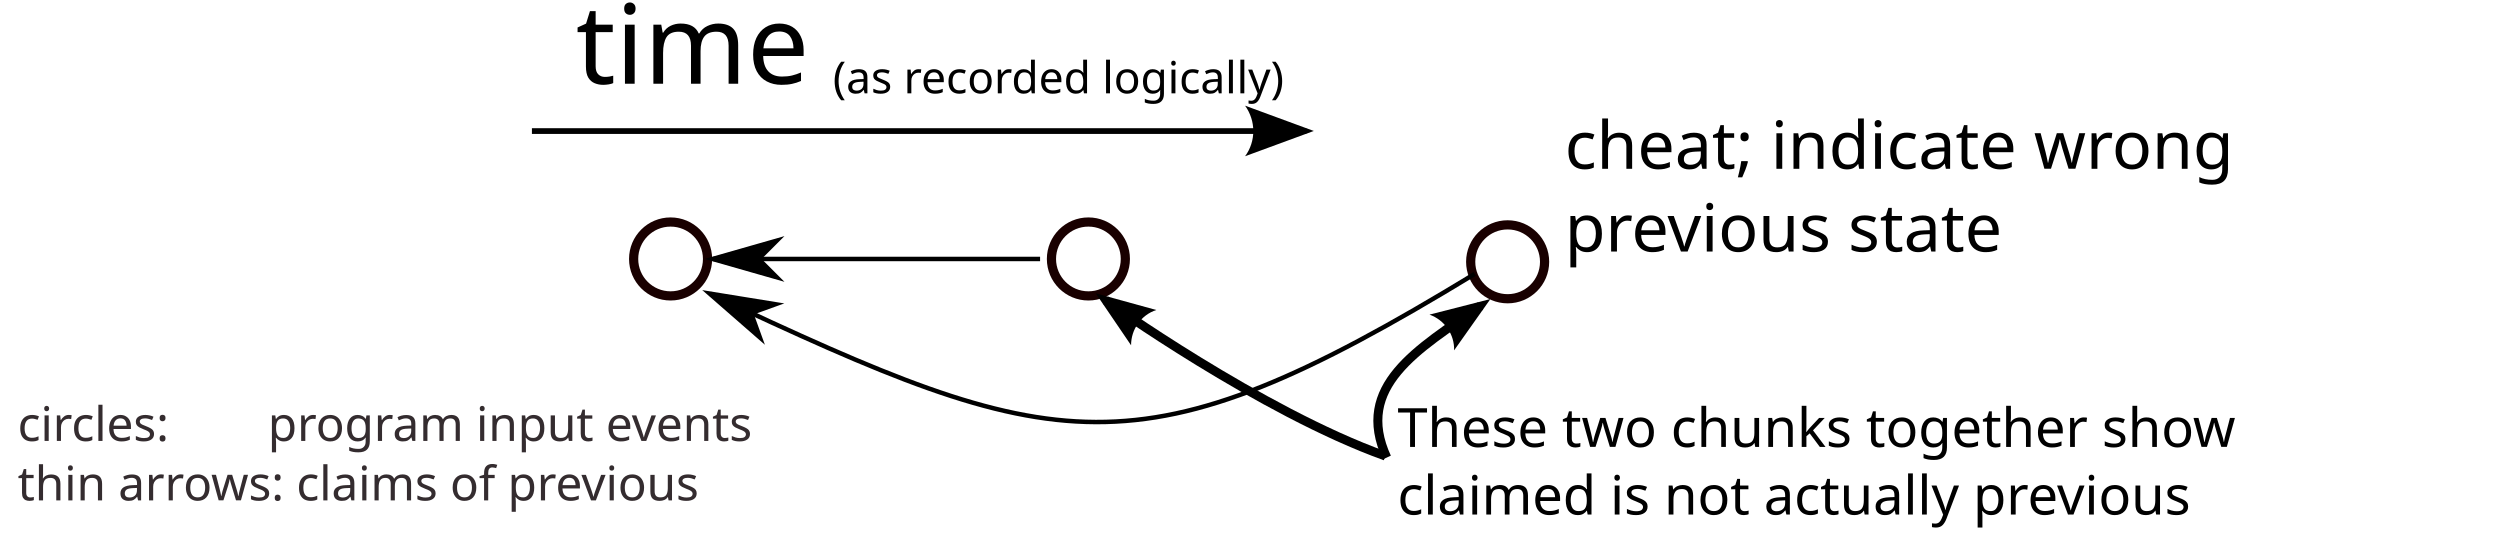
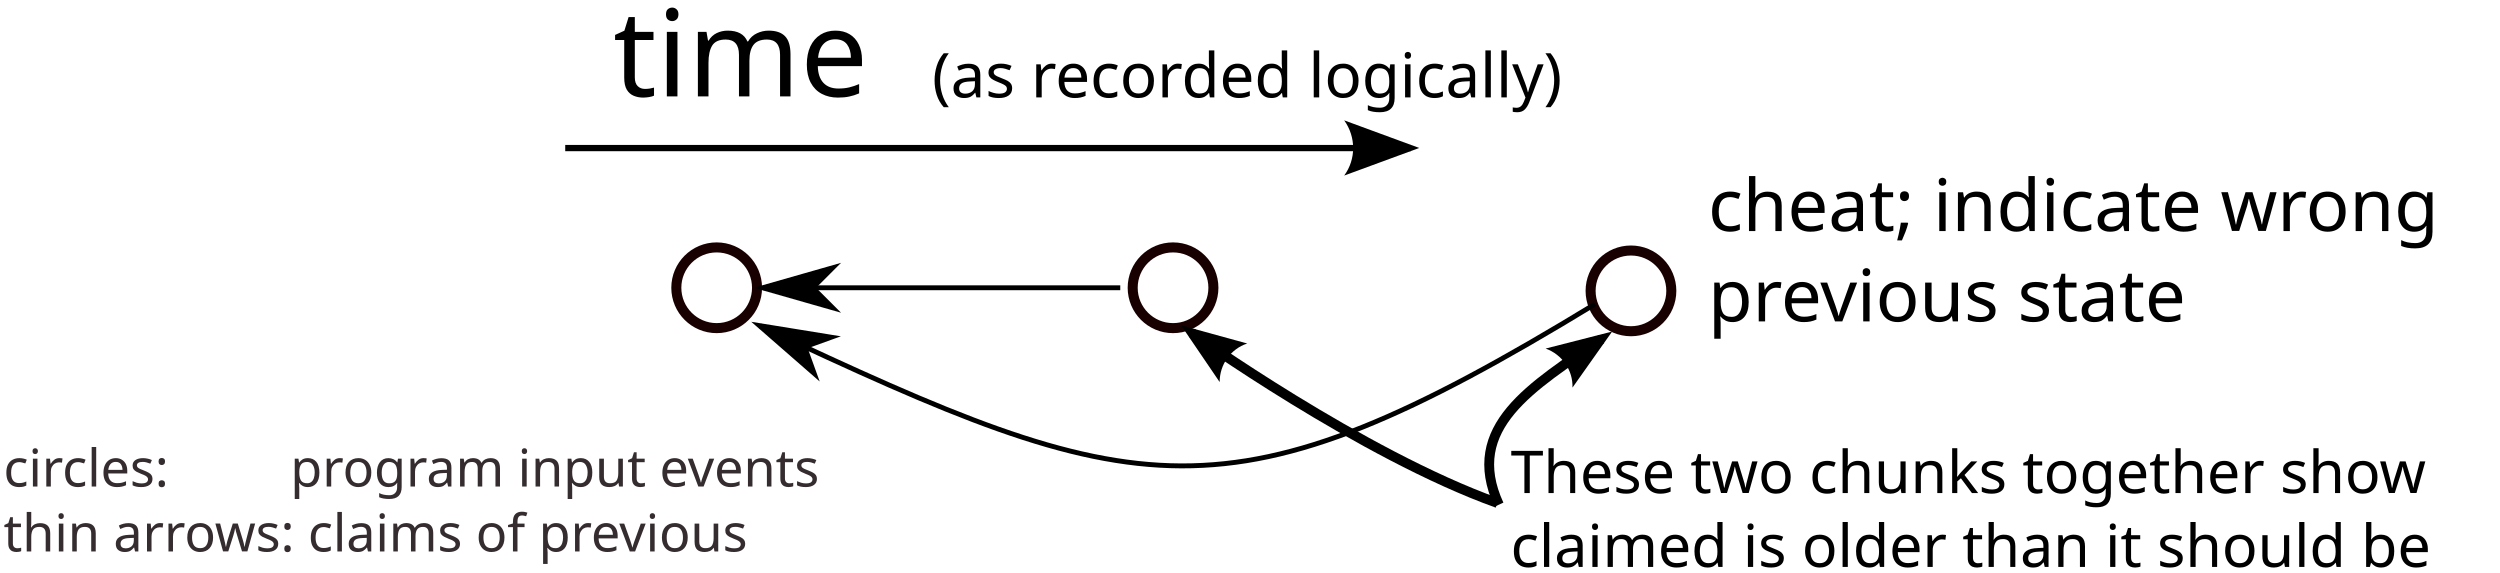
- <svg xmlns="http://www.w3.org/2000/svg" width="555.608" height="120.56" id="svg2" version="1.1">
+ <svg xmlns="http://www.w3.org/2000/svg" width="508.679" height="116.528" id="svg2" version="1.1">
  <defs id="defs4">
-     <marker orient="auto" refY="0.0" refX="0.0" id="Arrow2Send" style="overflow:visible;">
-       <path id="path4038" style="fill-rule:evenodd;stroke-width:0.625;stroke-linejoin:round;" d="M 8.719,4.034 L -2.207,0.016 L 8.719,-4.002 C 6.973,-1.63 6.983,1.616 8.719,4.034 z " transform="scale(0.3) rotate(180) translate(-2.3,0)" />
+     <marker orient="auto" refY="0" refX="0" id="Arrow2Send" style="overflow:visible">
+       <path id="path4038" style="fill-rule:evenodd;stroke-width:0.625;stroke-linejoin:round" d="M 8.719,4.034 -2.207,0.016 8.719,-4.002 c -1.745,2.372 -1.735,5.617 -6e-7,8.035 z" transform="matrix(-0.3,0,0,-0.3,0.69,0)" />
    </marker>
    <marker orient="auto" refY="0" refX="0" id="Arrow2Mend" style="overflow:visible">
      <path id="path3803" style="fill-rule:evenodd;stroke-width:0.625;stroke-linejoin:round" d="M 8.719,4.034 -2.207,0.016 8.719,-4.002 c -1.745,2.372 -1.735,5.617 -6e-7,8.035 z" transform="scale(-0.6,-0.6)" />
    </marker>
    <marker orient="auto" refY="0" refX="0" id="Arrow2Lend" style="overflow:visible">
      <path id="path3797" style="fill-rule:evenodd;stroke-width:0.625;stroke-linejoin:round" d="M 8.719,4.034 -2.207,0.016 8.719,-4.002 c -1.745,2.372 -1.735,5.617 -6e-7,8.035 z" transform="matrix(-1.1,0,0,-1.1,-1.1,0)" />
    </marker>
    <marker orient="auto" refY="0" refX="0" id="Arrow1Lstart" style="overflow:visible">
      <path id="path3776" d="M 0,0 5,-5 -12.5,0 5,5 0,0 z" style="fill-rule:evenodd;stroke:#000000;stroke-width:1pt" transform="matrix(0.8,0,0,0.8,10,0)" />
    </marker>
    <marker orient="auto" refY="0" refX="0" id="Arrow1Lend" style="overflow:visible">
      <path id="path3779" d="M 0,0 5,-5 -12.5,0 5,5 0,0 z" style="fill-rule:evenodd;stroke:#000000;stroke-width:1pt" transform="matrix(-0.8,0,0,-0.8,-10,0)" />
    </marker>
  </defs>
-   <g id="layer1" transform="translate(-12.6779,-34.65378)">
-     <path style="fill:none;stroke:#000000;stroke-width:1.271;stroke-linecap:butt;stroke-linejoin:miter;stroke-opacity:1;marker-end:url(#Arrow2Lend);stroke-miterlimit:4;stroke-dasharray:none;marker-mid:none" d="m 130.893,63.781 c 172.086,0 172.086,0 172.086,0" id="path2994" />
+   <g id="layer1" transform="translate(-15.88659,-33.65378)">
+     <path style="fill:none;stroke:#000000;stroke-width:1.271;stroke-linecap:butt;stroke-linejoin:miter;stroke-miterlimit:4;stroke-opacity:1;stroke-dasharray:none;marker-mid:none;marker-end:url(#Arrow2Lend)" d="m 130.893,63.781 c 172.086,0 172.086,0 172.086,0" id="path2994" />
    <text xml:space="preserve" style="font-size:24.492px;font-style:normal;font-weight:normal;line-height:125%;letter-spacing:0px;word-spacing:0px;fill:#000000;fill-opacity:1;stroke:none;font-family:Sans" x="140.65" y="53.262" id="text2996">
      <tspan id="tspan2998" x="140.65" y="53.262">time</tspan>
    </text>
-     <text xml:space="preserve" style="font-size:9.835px;font-style:normal;font-weight:normal;line-height:125%;letter-spacing:0px;word-spacing:0px;fill:#000000;fill-opacity:1;stroke:none;font-family:Sans" x="197.782" y="55.391" id="text3000">
-       <tspan id="tspan3002" x="197.782" y="55.391">(as recorded logically)</tspan>
+     <text xml:space="preserve" style="font-size:12.577px;font-style:normal;font-weight:normal;line-height:125%;letter-spacing:0px;word-spacing:0px;fill:#000000;fill-opacity:1;stroke:none;font-family:Sans" x="205.545" y="53.475" id="text3000">
+       <tspan id="tspan3002" x="205.545" y="53.475">(as recorded logically)</tspan>
    </text>
    <path style="fill:#970097;fill-opacity:0;stroke:#190000;stroke-width:2.042;stroke-linecap:butt;stroke-linejoin:round;stroke-miterlimit:3.9;stroke-opacity:1;stroke-dasharray:none;stroke-dashoffset:0" id="path4220" d="m 121.283,346.774 c 0,4.535 -3.677,8.212 -8.212,8.212 -4.535,0 -8.212,-3.677 -8.212,-8.212 0,-4.535 3.677,-8.212 8.212,-8.212 4.535,0 8.212,3.677 8.212,8.212 z" transform="translate(48.63946,-254.5675)" />
    <path style="fill:#970097;fill-opacity:0;stroke:#190000;stroke-width:2.042;stroke-linecap:butt;stroke-linejoin:round;stroke-miterlimit:3.9;stroke-opacity:1;stroke-dasharray:none;stroke-dashoffset:0" id="path4220-3" d="m 121.283,346.774 c 0,4.535 -3.677,8.212 -8.212,8.212 -4.535,0 -8.212,-3.677 -8.212,-8.212 0,-4.535 3.677,-8.212 8.212,-8.212 4.535,0 8.212,3.677 8.212,8.212 z" transform="translate(141.4966,-254.5675)" />
    <path style="fill:#970097;fill-opacity:0;stroke:#190000;stroke-width:2.042;stroke-linecap:butt;stroke-linejoin:round;stroke-miterlimit:3.9;stroke-opacity:1;stroke-dasharray:none;stroke-dashoffset:0" id="path4220-3-3" d="m 121.283,346.774 c 0,4.535 -3.677,8.212 -8.212,8.212 -4.535,0 -8.212,-3.677 -8.212,-8.212 0,-4.535 3.677,-8.212 8.212,-8.212 4.535,0 8.212,3.677 8.212,8.212 z" transform="translate(234.6696,-253.9358)" />
    <path style="fill:none;stroke:#000000;stroke-width:1px;stroke-linecap:butt;stroke-linejoin:miter;stroke-opacity:1;marker-start:none;marker-mid:none;marker-end:url(#Arrow1Lend)" d="m 243.829,92.207 c -72.643,0 -72.643,0 -72.643,0" id="path4309" />
    <path style="fill:none;stroke:#000000;stroke-width:1px;stroke-linecap:butt;stroke-linejoin:miter;stroke-opacity:1;marker-end:url(#Arrow1Lend)" d="M 340.421,95.53 C 265.4,141.247 247.514,136.121 170.499,99.952" id="path4311" />
-     <text xml:space="preserve" style="font-size:14.711px;font-style:normal;font-weight:normal;line-height:125%;letter-spacing:0px;word-spacing:0px;fill:#000000;fill-opacity:1;stroke:none;font-family:Sans" x="360.441" y="72.163" id="text5597">
-       <tspan x="360.441" y="72.163" id="tspan5605">cheat; indicate wrong</tspan>
-       <tspan x="360.441" y="90.552" id="tspan7673">previous state</tspan>
+     <text xml:space="preserve" style="font-size:14.711px;font-style:normal;font-weight:normal;line-height:125%;letter-spacing:0px;word-spacing:0px;fill:#000000;fill-opacity:1;stroke:none;font-family:Sans" x="363.44" y="80.662" id="text5597">
+       <tspan x="363.44" y="80.662" id="tspan5605">cheat; indicate wrong</tspan>
+       <tspan x="363.44" y="99.051" id="tspan7673">previous state</tspan>
    </text>
    <path style="fill:none;stroke:#000000;stroke-width:2;stroke-linecap:butt;stroke-linejoin:miter;stroke-miterlimit:4;stroke-opacity:1;stroke-dasharray:none;marker-end:url(#Arrow2Mend)" d="m 320.874,136.341 c -7.284,-15.841 6.85,-24.066 20.865,-33.711" id="path5611" />
    <path style="fill:none;stroke:#000000;stroke-width:2;stroke-linecap:butt;stroke-linejoin:miter;stroke-miterlimit:4;stroke-opacity:1;stroke-dasharray:none;marker-end:url(#Arrow2Mend)" d="m 320.559,136.002 c -27.62,-9.899 -62.201,-34.636 -62.201,-34.636" id="path6349" />
    <text xml:space="preserve" style="font-size:12.023px;font-style:normal;font-weight:normal;line-height:125%;letter-spacing:0px;word-spacing:0px;fill:#000000;fill-opacity:1;stroke:none;font-family:Sans" x="323.263" y="133.982" id="text7665">
      <tspan id="tspan7667" x="323.263" y="133.982">These two chunks together show</tspan>
-       <tspan x="323.263" y="149.011" id="tspan7669">claimed is not actually previous</tspan>
+       <tspan x="323.263" y="149.011" id="tspan7669">claimed is older than it should be</tspan>
    </text>
    <text id="text3013" y="132.651" x="16.603" style="font-size:10.571px;font-style:normal;font-weight:normal;line-height:125%;letter-spacing:0px;word-spacing:0px;fill:#342c2f;fill-opacity:1;stroke:none;font-family:Sans" xml:space="preserve">
-       <tspan id="tspan3017" y="132.651" x="16.603">circles:        program input events</tspan>
+       <tspan id="tspan3017" y="132.651" x="16.603">circles:         program input events</tspan>
      <tspan id="tspan3019" y="145.864" x="16.603">thin arrows: claims of previous</tspan>
    </text>
  </g>
</svg>
